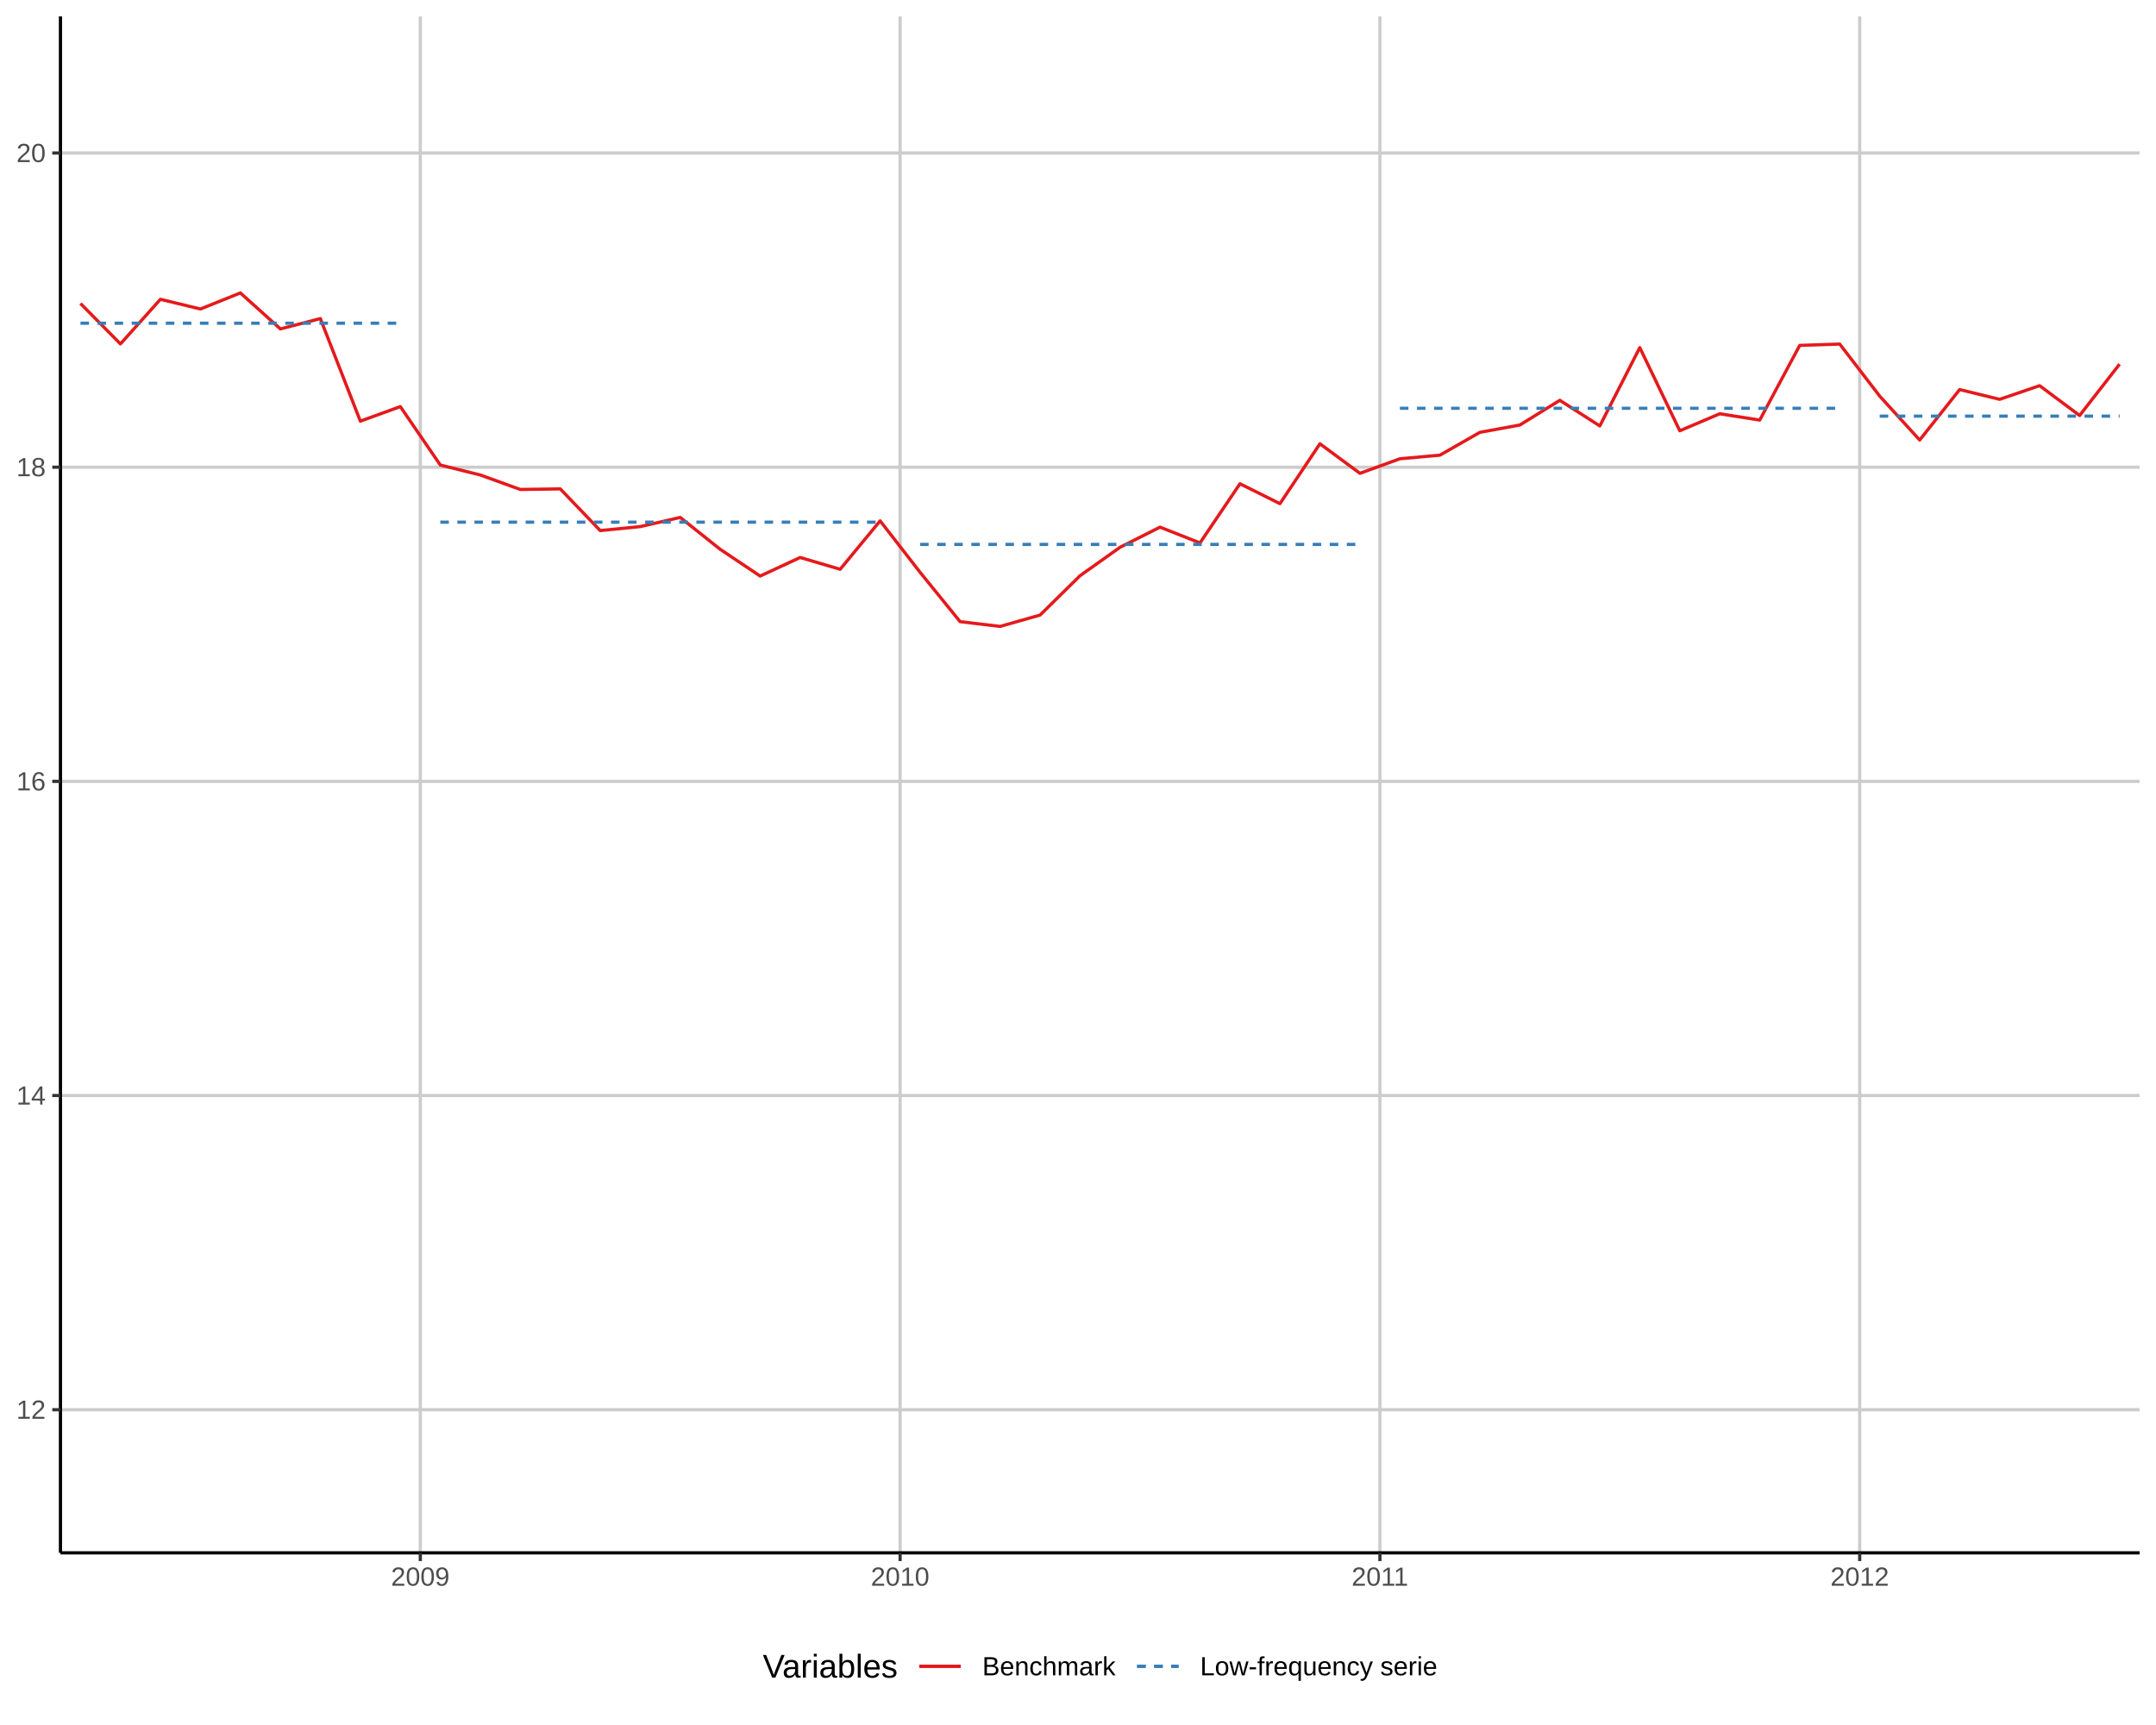
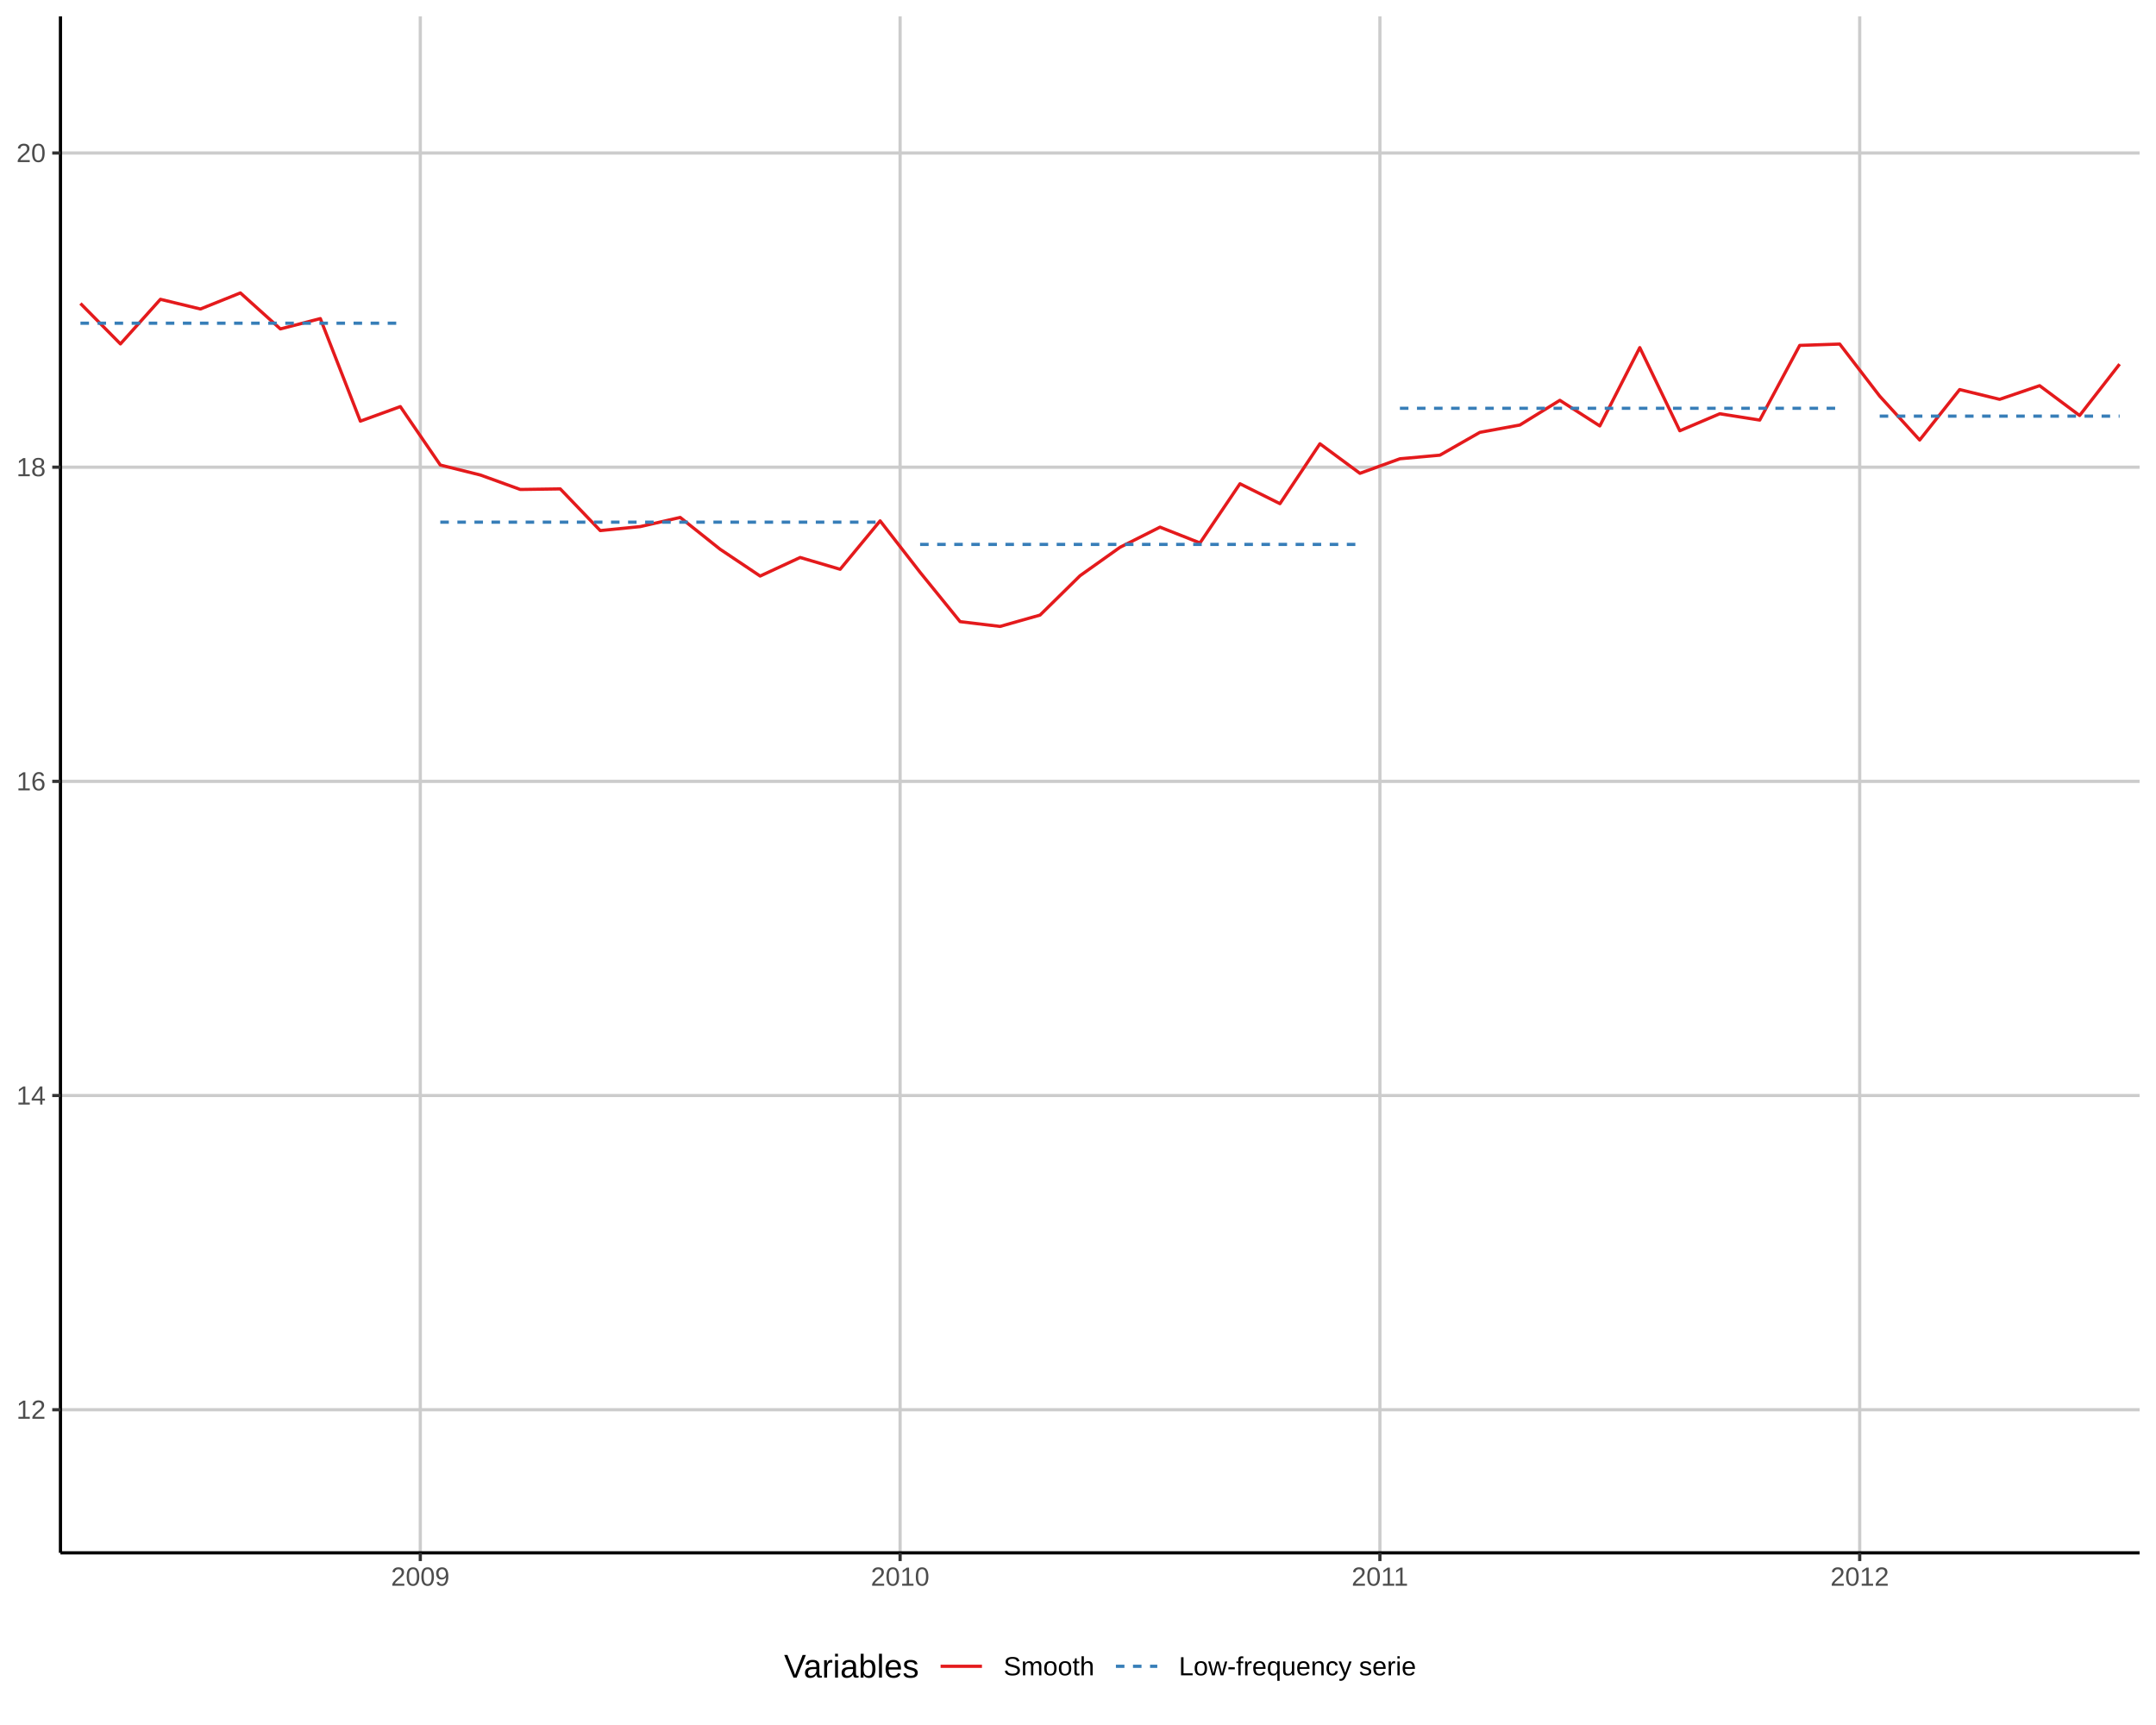
<svg xmlns="http://www.w3.org/2000/svg" viewBox="0 0 720.00 576.00">
  <defs>
    <style type="text/css">
    line, polyline, polygon, path, rect, circle {
      fill: none;
      stroke: #000000;
      stroke-linecap: round;
      stroke-linejoin: round;
      stroke-miterlimit: 10.00;
    }
  </style>
  </defs>
  <rect width="100%" height="100%" style="stroke: none; fill: #FFFFFF;" />
  <rect x="0.00" y="0.00" width="720.00" height="576.00" style="stroke-width: 1.07; stroke: #FFFFFF; fill: #FFFFFF;" />
  <defs>
    <clipPath id="cpMjAuMTl8NzE0LjUyfDUxOC41Mnw1LjQ4">
      <rect x="20.19" y="5.48" width="694.33" height="513.04" />
    </clipPath>
  </defs>
  <rect x="20.19" y="5.48" width="694.33" height="513.04" style="stroke-width: 1.07; stroke: none; fill: #FFFFFF;" clip-path="url(#cpMjAuMTl8NzE0LjUyfDUxOC41Mnw1LjQ4)" />
  <polyline points="20.19,470.72 714.52,470.72 " style="stroke-width: 1.07; stroke: #CCCCCC; stroke-linecap: butt;" clip-path="url(#cpMjAuMTl8NzE0LjUyfDUxOC41Mnw1LjQ4)" />
  <polyline points="20.19,365.81 714.52,365.81 " style="stroke-width: 1.07; stroke: #CCCCCC; stroke-linecap: butt;" clip-path="url(#cpMjAuMTl8NzE0LjUyfDUxOC41Mnw1LjQ4)" />
  <polyline points="20.19,260.91 714.52,260.91 " style="stroke-width: 1.07; stroke: #CCCCCC; stroke-linecap: butt;" clip-path="url(#cpMjAuMTl8NzE0LjUyfDUxOC41Mnw1LjQ4)" />
  <polyline points="20.19,156.00 714.52,156.00 " style="stroke-width: 1.07; stroke: #CCCCCC; stroke-linecap: butt;" clip-path="url(#cpMjAuMTl8NzE0LjUyfDUxOC41Mnw1LjQ4)" />
  <polyline points="20.19,51.09 714.52,51.09 " style="stroke-width: 1.07; stroke: #CCCCCC; stroke-linecap: butt;" clip-path="url(#cpMjAuMTl8NzE0LjUyfDUxOC41Mnw1LjQ4)" />
  <polyline points="140.36,518.52 140.36,5.48 " style="stroke-width: 1.07; stroke: #CCCCCC; stroke-linecap: butt;" clip-path="url(#cpMjAuMTl8NzE0LjUyfDUxOC41Mnw1LjQ4)" />
  <polyline points="300.59,518.52 300.59,5.48 " style="stroke-width: 1.07; stroke: #CCCCCC; stroke-linecap: butt;" clip-path="url(#cpMjAuMTl8NzE0LjUyfDUxOC41Mnw1LjQ4)" />
  <polyline points="460.82,518.52 460.82,5.48 " style="stroke-width: 1.07; stroke: #CCCCCC; stroke-linecap: butt;" clip-path="url(#cpMjAuMTl8NzE0LjUyfDUxOC41Mnw1LjQ4)" />
  <polyline points="621.05,518.52 621.05,5.48 " style="stroke-width: 1.07; stroke: #CCCCCC; stroke-linecap: butt;" clip-path="url(#cpMjAuMTl8NzE0LjUyfDUxOC41Mnw1LjQ4)" />
  <polyline points="26.87,101.33 40.22,114.84 53.57,99.94 66.93,103.18 80.28,97.81 93.63,109.83 106.98,106.38 120.34,140.63 133.69,135.77 147.04,155.28 160.39,158.60 173.75,163.44 187.10,163.25 200.45,177.17 213.80,175.84 227.16,172.78 240.51,183.42 253.86,192.35 267.21,186.15 280.57,190.09 293.92,173.92 307.27,191.11 320.62,207.57 333.98,209.17 347.33,205.38 360.68,192.24 374.03,182.75 387.39,176.02 400.74,181.29 414.09,161.53 427.44,168.18 440.79,148.18 454.15,158.05 467.50,153.19 480.85,151.99 494.20,144.37 507.56,141.92 520.91,133.67 534.26,142.22 547.61,116.07 560.97,143.84 574.32,138.16 587.67,140.27 601.02,115.33 614.38,114.89 627.73,132.27 641.08,146.93 654.43,130.08 667.79,133.34 681.14,128.78 694.49,138.74 707.84,121.59 " style="stroke-width: 1.07; stroke: #E41A1C; stroke-linecap: butt;" clip-path="url(#cpMjAuMTl8NzE0LjUyfDUxOC41Mnw1LjQ4)" />
  <polyline points="26.87,107.92 40.22,107.92 53.57,107.92 66.93,107.92 80.28,107.92 93.63,107.92 106.98,107.92 120.34,107.92 133.69,107.92 " style="stroke-width: 1.07; stroke: #377EB8; stroke-dasharray: 2.85,2.85; stroke-linecap: butt;" clip-path="url(#cpMjAuMTl8NzE0LjUyfDUxOC41Mnw1LjQ4)" />
  <polyline points="147.04,174.36 160.39,174.36 173.75,174.36 187.10,174.36 200.45,174.36 213.80,174.36 227.16,174.36 240.51,174.36 253.86,174.36 267.21,174.36 280.57,174.36 293.92,174.36 " style="stroke-width: 1.07; stroke: #377EB8; stroke-dasharray: 2.85,2.85; stroke-linecap: butt;" clip-path="url(#cpMjAuMTl8NzE0LjUyfDUxOC41Mnw1LjQ4)" />
  <polyline points="307.27,181.79 320.62,181.79 333.98,181.79 347.33,181.79 360.68,181.79 374.03,181.79 387.39,181.79 400.74,181.79 414.09,181.79 427.44,181.79 440.79,181.79 454.15,181.79 " style="stroke-width: 1.07; stroke: #377EB8; stroke-dasharray: 2.85,2.85; stroke-linecap: butt;" clip-path="url(#cpMjAuMTl8NzE0LjUyfDUxOC41Mnw1LjQ4)" />
  <polyline points="467.50,136.33 480.85,136.33 494.20,136.33 507.56,136.33 520.91,136.33 534.26,136.33 547.61,136.33 560.97,136.33 574.32,136.33 587.67,136.33 601.02,136.33 614.38,136.33 " style="stroke-width: 1.07; stroke: #377EB8; stroke-dasharray: 2.85,2.85; stroke-linecap: butt;" clip-path="url(#cpMjAuMTl8NzE0LjUyfDUxOC41Mnw1LjQ4)" />
  <polyline points="627.73,138.95 641.08,138.95 654.43,138.95 667.79,138.95 681.14,138.95 694.49,138.95 707.84,138.95 " style="stroke-width: 1.07; stroke: #377EB8; stroke-dasharray: 2.85,2.85; stroke-linecap: butt;" clip-path="url(#cpMjAuMTl8NzE0LjUyfDUxOC41Mnw1LjQ4)" />
  <defs>
    <clipPath id="cpMC4wMHw3MjAuMDB8NTc2LjAwfDAuMDA=">
      <rect x="0.00" y="0.00" width="720.00" height="576.00" />
    </clipPath>
  </defs>
  <polyline points="20.19,518.52 20.19,5.48 " style="stroke-width: 1.07; stroke-linecap: butt;" clip-path="url(#cpMC4wMHw3MjAuMDB8NTc2LjAwfDAuMDA=)" />
  <g clip-path="url(#cpMC4wMHw3MjAuMDB8NTc2LjAwfDAuMDA=)">
    <text x="5.48" y="473.74" style="font-size: 8.80px; fill: #4D4D4D; font-family: Liberation Sans;" textLength="9.78px" lengthAdjust="spacingAndGlyphs">12</text>
  </g>
  <g clip-path="url(#cpMC4wMHw3MjAuMDB8NTc2LjAwfDAuMDA=)">
    <text x="5.48" y="368.84" style="font-size: 8.80px; fill: #4D4D4D; font-family: Liberation Sans;" textLength="9.78px" lengthAdjust="spacingAndGlyphs">14</text>
  </g>
  <g clip-path="url(#cpMC4wMHw3MjAuMDB8NTc2LjAwfDAuMDA=)">
    <text x="5.48" y="263.93" style="font-size: 8.80px; fill: #4D4D4D; font-family: Liberation Sans;" textLength="9.78px" lengthAdjust="spacingAndGlyphs">16</text>
  </g>
  <g clip-path="url(#cpMC4wMHw3MjAuMDB8NTc2LjAwfDAuMDA=)">
    <text x="5.48" y="159.02" style="font-size: 8.80px; fill: #4D4D4D; font-family: Liberation Sans;" textLength="9.78px" lengthAdjust="spacingAndGlyphs">18</text>
  </g>
  <g clip-path="url(#cpMC4wMHw3MjAuMDB8NTc2LjAwfDAuMDA=)">
    <text x="5.48" y="54.12" style="font-size: 8.80px; fill: #4D4D4D; font-family: Liberation Sans;" textLength="9.78px" lengthAdjust="spacingAndGlyphs">20</text>
  </g>
  <polyline points="17.45,470.72 20.19,470.72 " style="stroke-width: 1.07; stroke: #333333; stroke-linecap: butt;" clip-path="url(#cpMC4wMHw3MjAuMDB8NTc2LjAwfDAuMDA=)" />
  <polyline points="17.45,365.81 20.19,365.81 " style="stroke-width: 1.07; stroke: #333333; stroke-linecap: butt;" clip-path="url(#cpMC4wMHw3MjAuMDB8NTc2LjAwfDAuMDA=)" />
  <polyline points="17.45,260.91 20.19,260.91 " style="stroke-width: 1.07; stroke: #333333; stroke-linecap: butt;" clip-path="url(#cpMC4wMHw3MjAuMDB8NTc2LjAwfDAuMDA=)" />
  <polyline points="17.45,156.00 20.19,156.00 " style="stroke-width: 1.07; stroke: #333333; stroke-linecap: butt;" clip-path="url(#cpMC4wMHw3MjAuMDB8NTc2LjAwfDAuMDA=)" />
  <polyline points="17.45,51.09 20.19,51.09 " style="stroke-width: 1.07; stroke: #333333; stroke-linecap: butt;" clip-path="url(#cpMC4wMHw3MjAuMDB8NTc2LjAwfDAuMDA=)" />
  <polyline points="20.19,518.52 714.52,518.52 " style="stroke-width: 1.07; stroke-linecap: butt;" clip-path="url(#cpMC4wMHw3MjAuMDB8NTc2LjAwfDAuMDA=)" />
  <polyline points="140.36,521.26 140.36,518.52 " style="stroke-width: 1.07; stroke: #333333; stroke-linecap: butt;" clip-path="url(#cpMC4wMHw3MjAuMDB8NTc2LjAwfDAuMDA=)" />
  <polyline points="300.59,521.26 300.59,518.52 " style="stroke-width: 1.07; stroke: #333333; stroke-linecap: butt;" clip-path="url(#cpMC4wMHw3MjAuMDB8NTc2LjAwfDAuMDA=)" />
  <polyline points="460.82,521.26 460.82,518.52 " style="stroke-width: 1.07; stroke: #333333; stroke-linecap: butt;" clip-path="url(#cpMC4wMHw3MjAuMDB8NTc2LjAwfDAuMDA=)" />
  <polyline points="621.05,521.26 621.05,518.52 " style="stroke-width: 1.07; stroke: #333333; stroke-linecap: butt;" clip-path="url(#cpMC4wMHw3MjAuMDB8NTc2LjAwfDAuMDA=)" />
  <g clip-path="url(#cpMC4wMHw3MjAuMDB8NTc2LjAwfDAuMDA=)">
    <text x="130.58" y="529.49" style="font-size: 8.80px; fill: #4D4D4D; font-family: Liberation Sans;" textLength="19.56px" lengthAdjust="spacingAndGlyphs">2009</text>
  </g>
  <g clip-path="url(#cpMC4wMHw3MjAuMDB8NTc2LjAwfDAuMDA=)">
    <text x="290.81" y="529.49" style="font-size: 8.80px; fill: #4D4D4D; font-family: Liberation Sans;" textLength="19.56px" lengthAdjust="spacingAndGlyphs">2010</text>
  </g>
  <g clip-path="url(#cpMC4wMHw3MjAuMDB8NTc2LjAwfDAuMDA=)">
    <text x="451.37" y="529.49" style="font-size: 8.80px; fill: #4D4D4D; font-family: Liberation Sans;" textLength="18.91px" lengthAdjust="spacingAndGlyphs">2011</text>
  </g>
  <g clip-path="url(#cpMC4wMHw3MjAuMDB8NTc2LjAwfDAuMDA=)">
    <text x="611.27" y="529.49" style="font-size: 8.80px; fill: #4D4D4D; font-family: Liberation Sans;" textLength="19.56px" lengthAdjust="spacingAndGlyphs">2012</text>
  </g>
-   <rect x="249.26" y="542.28" width="236.19" height="28.24" style="stroke-width: 1.07; stroke: none; fill: #FFFFFF;" clip-path="url(#cpMC4wMHw3MjAuMDB8NTc2LjAwfDAuMDA=)" />
+   <rect x="256.36" y="542.28" width="222.00" height="28.24" style="stroke-width: 1.07; stroke: none; fill: #FFFFFF;" clip-path="url(#cpMC4wMHw3MjAuMDB8NTc2LjAwfDAuMDA=)" />
  <g clip-path="url(#cpMC4wMHw3MjAuMDB8NTc2LjAwfDAuMDA=)">
-     <text x="254.74" y="560.18" style="font-size: 11.00px; font-family: Liberation Sans;" textLength="45.06px" lengthAdjust="spacingAndGlyphs">Variables</text>
+     <text x="261.84" y="560.18" style="font-size: 11.00px; font-family: Liberation Sans;" textLength="45.06px" lengthAdjust="spacingAndGlyphs">Variables</text>
  </g>
-   <line x1="307.01" y1="556.40" x2="320.84" y2="556.40" style="stroke-width: 1.07; stroke: #E41A1C; stroke-linecap: butt;" clip-path="url(#cpMC4wMHw3MjAuMDB8NTc2LjAwfDAuMDA=)" />
-   <line x1="307.01" y1="556.40" x2="320.84" y2="556.40" style="stroke-width: 1.07; stroke: #E41A1C; stroke-linecap: butt;" clip-path="url(#cpMC4wMHw3MjAuMDB8NTc2LjAwfDAuMDA=)" />
-   <line x1="379.75" y1="556.40" x2="393.58" y2="556.40" style="stroke-width: 1.07; stroke: #377EB8; stroke-dasharray: 2.85,2.85; stroke-linecap: butt;" clip-path="url(#cpMC4wMHw3MjAuMDB8NTc2LjAwfDAuMDA=)" />
-   <line x1="379.75" y1="556.40" x2="393.58" y2="556.40" style="stroke-width: 1.07; stroke: #377EB8; stroke-dasharray: 2.85,2.85; stroke-linecap: butt;" clip-path="url(#cpMC4wMHw3MjAuMDB8NTc2LjAwfDAuMDA=)" />
+   <line x1="314.11" y1="556.40" x2="327.93" y2="556.40" style="stroke-width: 1.07; stroke: #E41A1C; stroke-linecap: butt;" clip-path="url(#cpMC4wMHw3MjAuMDB8NTc2LjAwfDAuMDA=)" />
+   <line x1="372.66" y1="556.40" x2="386.48" y2="556.40" style="stroke-width: 1.07; stroke: #377EB8; stroke-dasharray: 2.85,2.85; stroke-linecap: butt;" clip-path="url(#cpMC4wMHw3MjAuMDB8NTc2LjAwfDAuMDA=)" />
  <g clip-path="url(#cpMC4wMHw3MjAuMDB8NTc2LjAwfDAuMDA=)">
-     <text x="328.04" y="559.42" style="font-size: 8.80px; font-family: Liberation Sans;" textLength="44.50px" lengthAdjust="spacingAndGlyphs">Benchmark</text>
+     <text x="335.14" y="559.42" style="font-size: 8.80px; font-family: Liberation Sans;" textLength="30.31px" lengthAdjust="spacingAndGlyphs">Smooth</text>
  </g>
  <g clip-path="url(#cpMC4wMHw3MjAuMDB8NTc2LjAwfDAuMDA=)">
-     <text x="400.78" y="559.42" style="font-size: 8.80px; font-family: Liberation Sans;" textLength="79.19px" lengthAdjust="spacingAndGlyphs">Low-frequency serie</text>
+     <text x="393.69" y="559.42" style="font-size: 8.80px; font-family: Liberation Sans;" textLength="79.19px" lengthAdjust="spacingAndGlyphs">Low-frequency serie</text>
  </g>
</svg>
